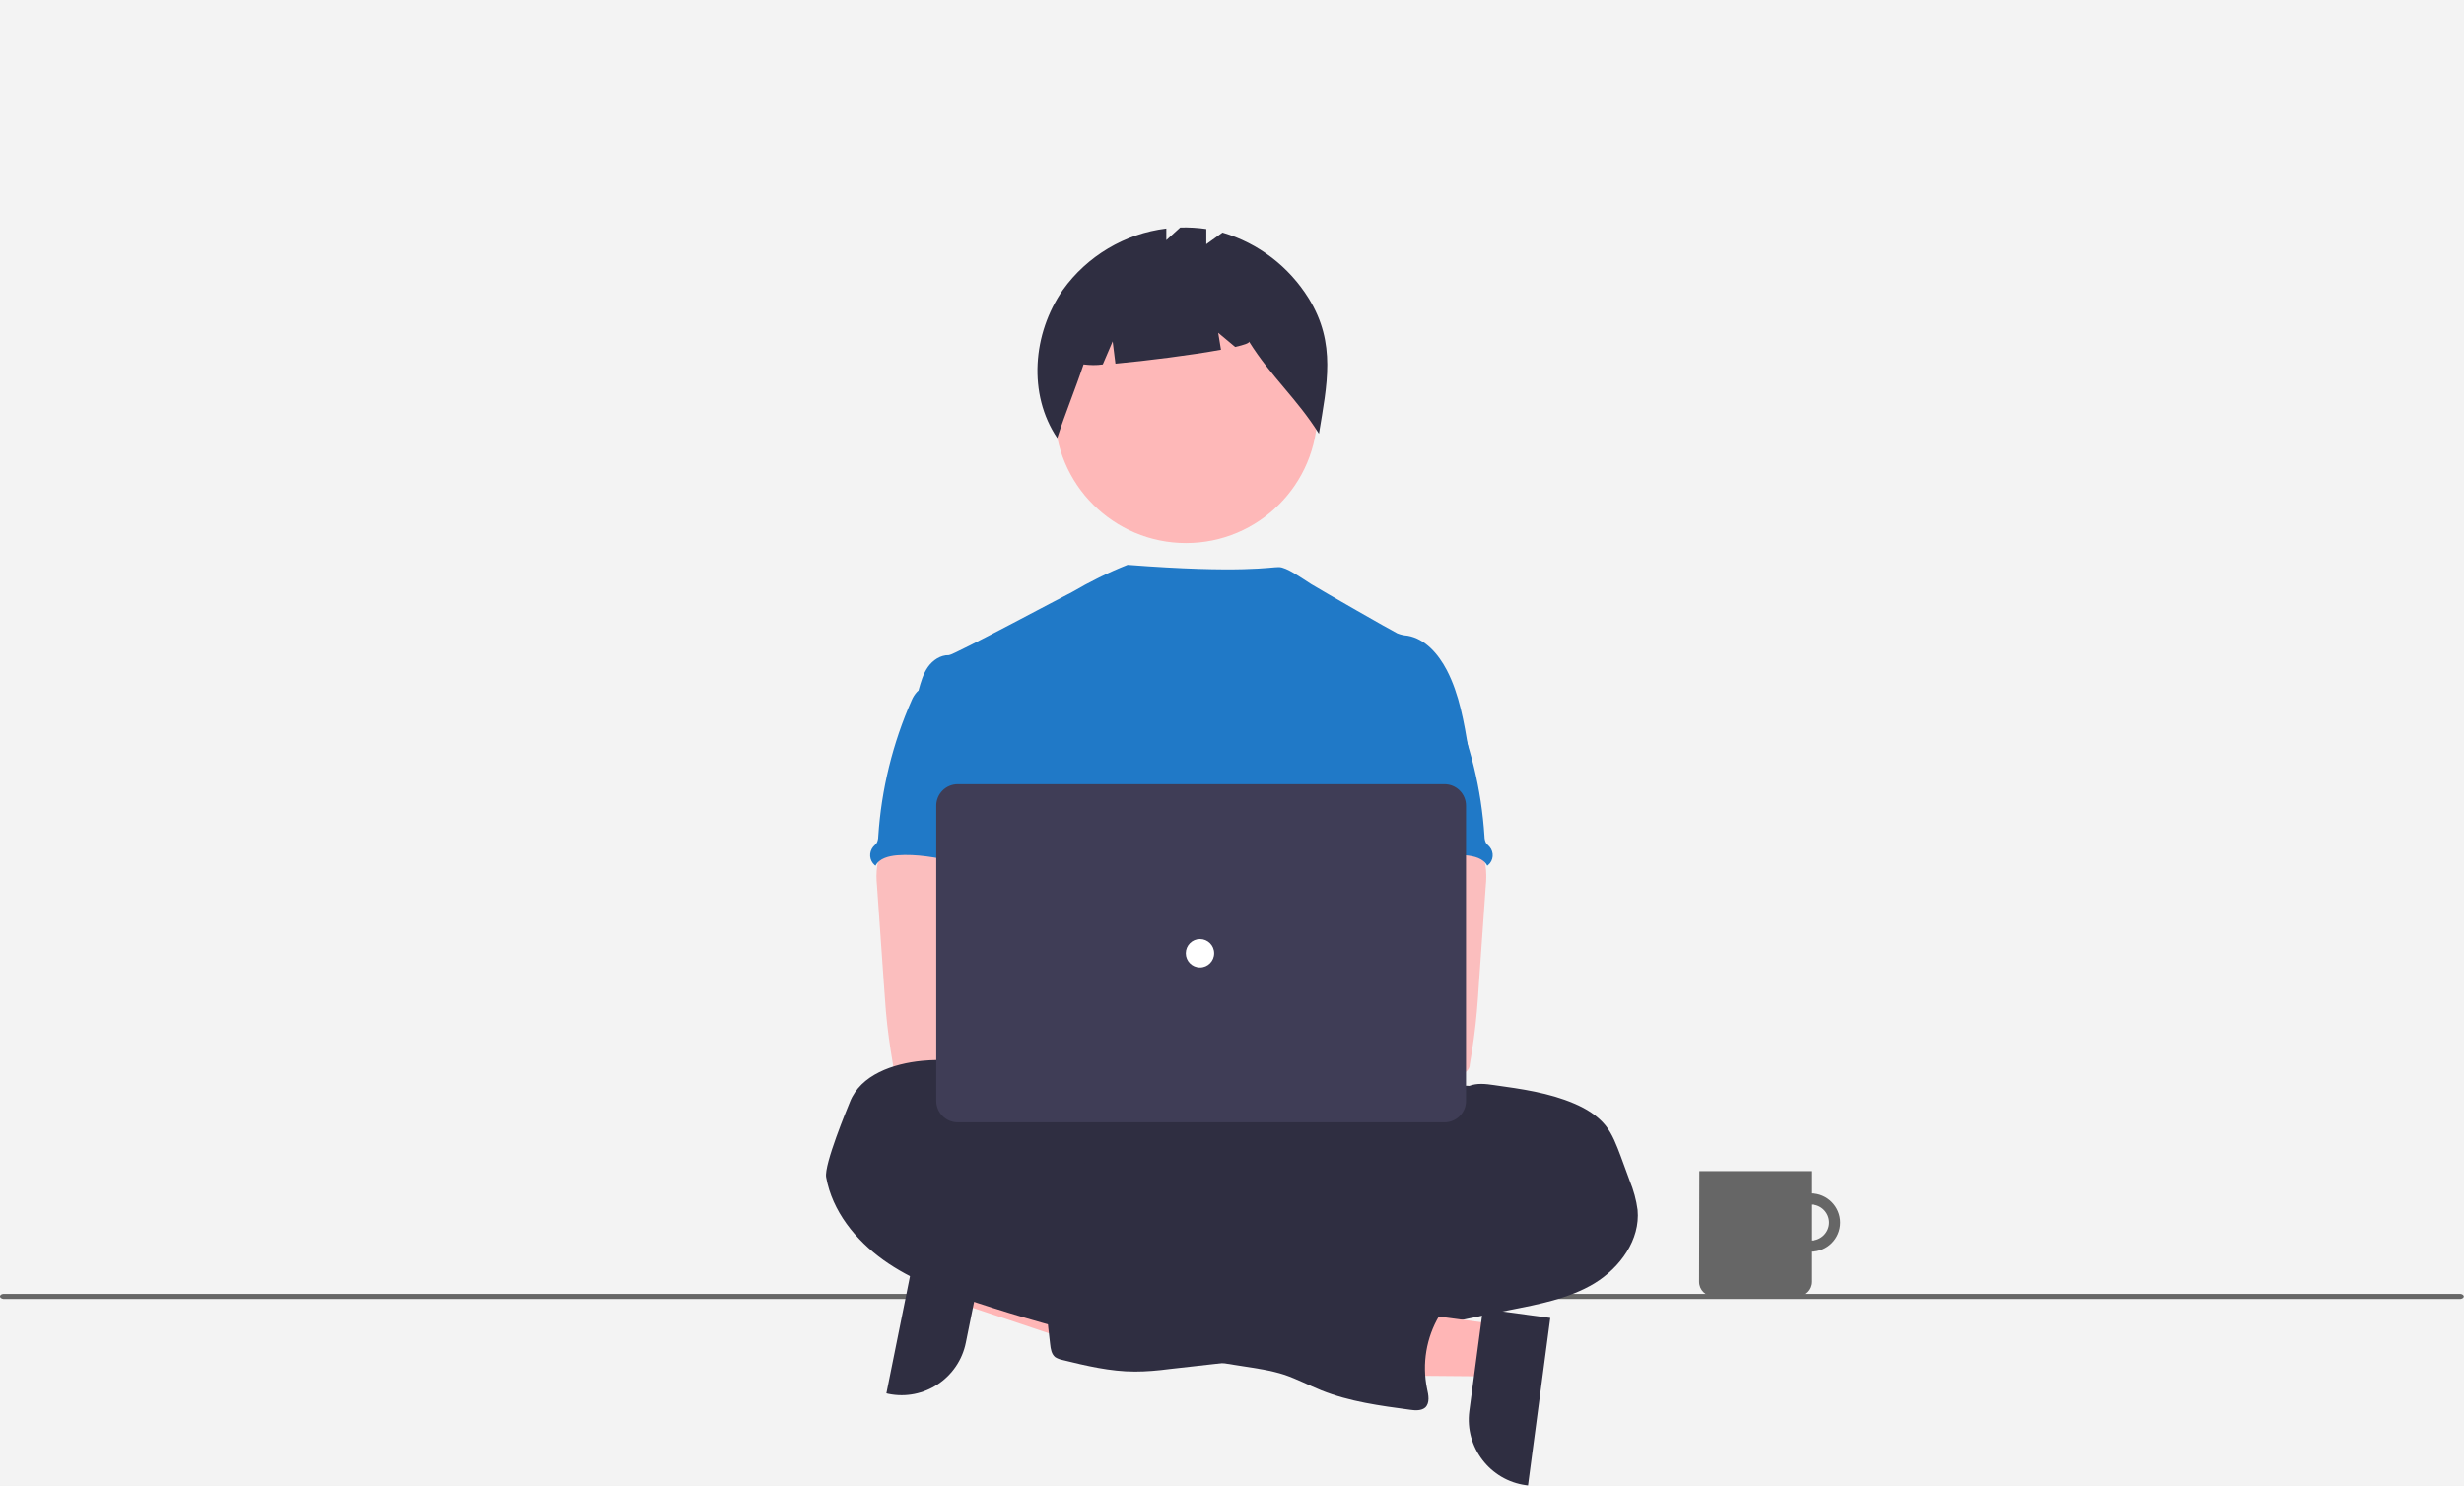
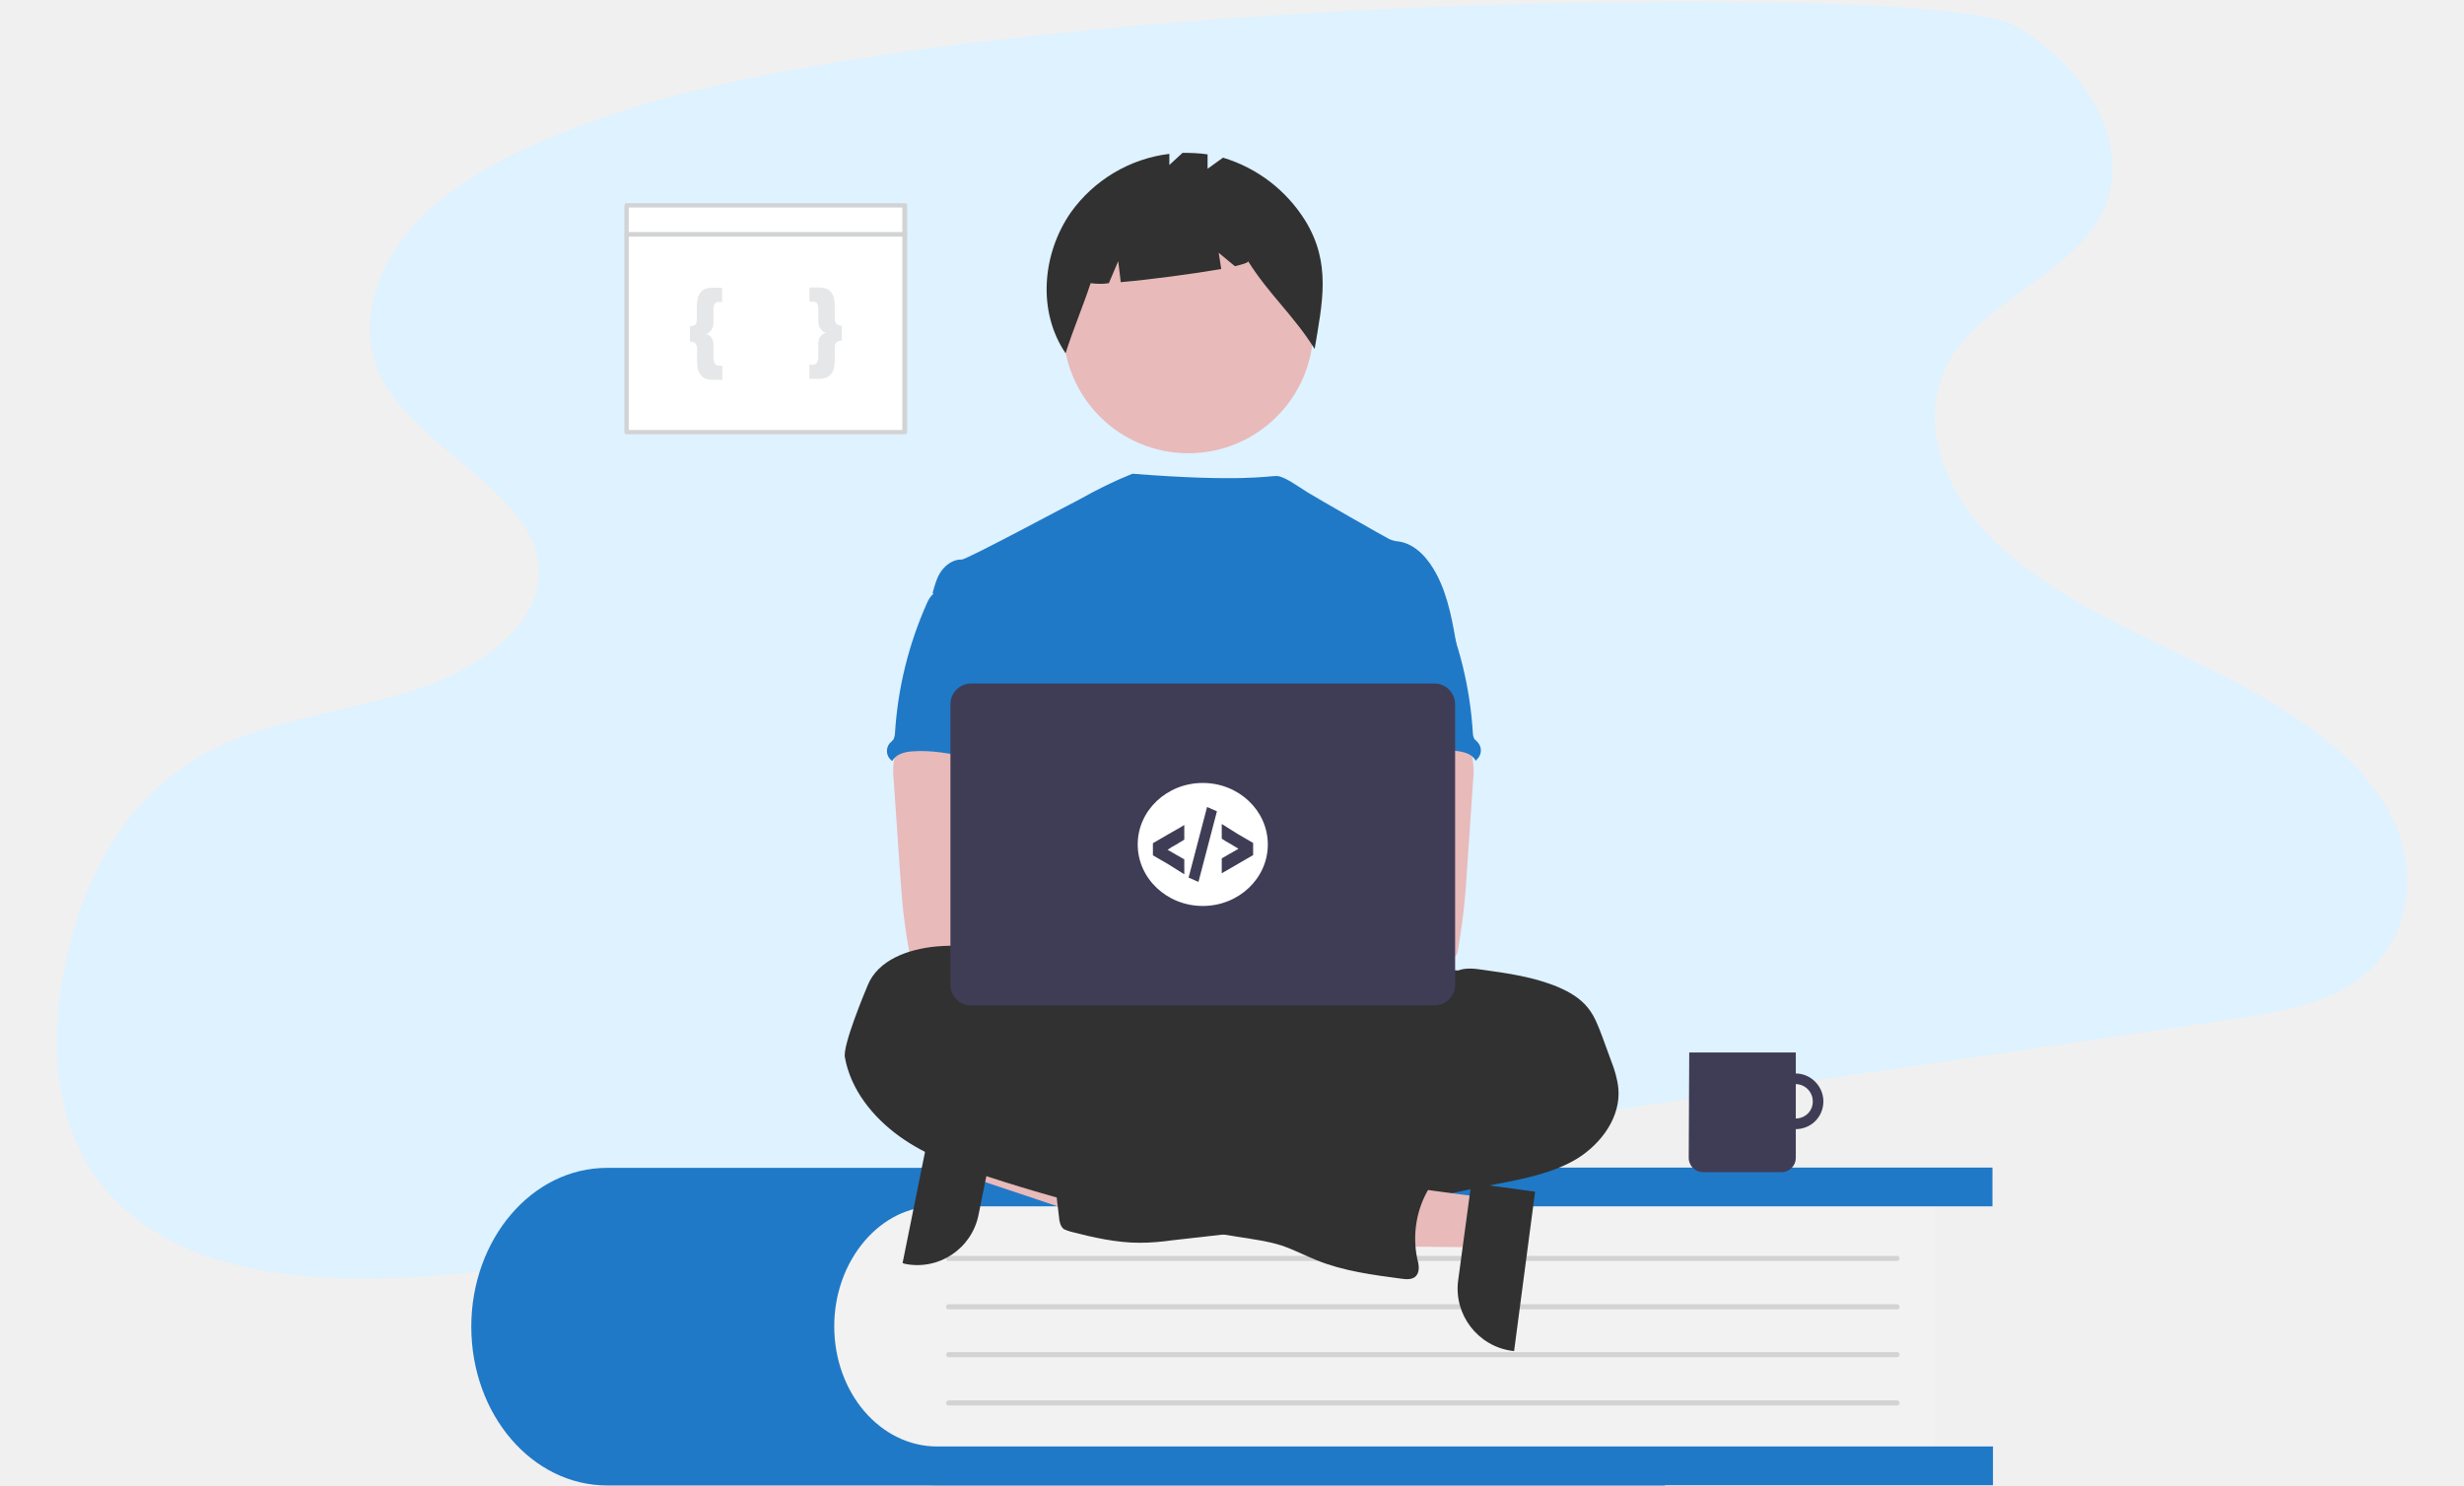
<svg xmlns="http://www.w3.org/2000/svg" version="1.1" id="e7334088-53de-4589-99a2-090044ddfc90" x="0px" y="0px" viewBox="0 0 973.5 587" style="enable-background:new 0 0 973.5 587;" xml:space="preserve">
  <style type="text/css">
- 	.st0{fill:#F3F3F3;}
- 	.st1{fill:#666666;}
- 	.st2{fill:#FFB6B6;}
- 	.st3{fill:#2F2E41;}
- 	.st4{fill:#FEB8B8;}
- 	.st5{fill:#2079C7;}
- 	.st6{fill:#FBBEBE;}
- 	.st7{fill:#3F3D56;}
- 	.st8{fill:#FFFFFF;}
+ 	.st0{fill:#DEF2FF;}
+ 	.st1{fill:#2079C7;}
+ 	.st2{fill:#F2F2F2;}
+ 	.st3{fill:none;}
+ 	.st4{fill:none;stroke:#D3D3D3;stroke-width:2;stroke-linecap:round;stroke-miterlimit:10;}
+ 	.st5{fill:#E8BABA;}
+ 	.st6{fill:#313131;}
+ 	.st7{fill:#FBBEBE;}
+ 	.st8{fill:#3F3D56;}
+ 	.st9{fill:#FFFFFF;}
+ 	.st10{fill:#D1D3D4;}
+ 	.st11{fill:#E6E7E8;}
</style>
-   <rect x="0" class="st0" width="973.5" height="587" />
-   <g id="f9b32178-6d95-472d-b482-6662972666de">
-     <path id="f4b94a19-cbe0-459a-95a6-6ea3b3d72055" class="st1" d="M715.6,471.6c-6.3,0-11.5,5.1-11.5,11.5s5.1,11.5,11.5,11.5   c6.3,0,11.5-5.1,11.5-11.5l0,0l0,0C727.1,476.8,721.9,471.6,715.6,471.6z M715.6,490.2c-3.9,0-7.1-3.2-7.1-7.1   c0-3.9,3.2-7.1,7.1-7.1c3.9,0,7.1,3.2,7.1,7.1c0,0,0,0,0,0v0C722.7,487,719.5,490.2,715.6,490.2z" />
-     <path id="abc0e0b3-f22e-4bee-9929-c6879640924e" class="st1" d="M671.4,462.8h44.2v43.7c0,3.2-2.6,5.8-5.8,5.8c0,0,0,0,0,0h-32.7   c-3.2,0-5.8-2.6-5.8-5.8c0,0,0,0,0,0L671.4,462.8L671.4,462.8z" />
+   <g>
+     <g>
+       <path class="st0" d="M238.7,46.3C212.3,55.6,186,67,167.6,84.8s-27.7,43.5-16.7,64.9c14.9,28.7,61.8,45.3,62,76.4    c0.3,22.2-25.4,39.3-51,47.2c-25.8,8.1-54.2,11-77.6,22.7c-35.2,17.8-51.8,52.3-58.6,85.5c-7.1,34.4-4.2,73.5,26,98.4    c37.5,30.9,99.5,27.5,152.7,20.8c70.9-8.8,141.5-19.2,212.1-29.6C571,448.4,725.7,425.6,880.4,403c16.5-2.5,33.9-5.2,47.4-13.3    c26.8-16.2,29.1-49.6,13.4-73.5c-15.7-23.9-44.3-40.2-72.9-54.1c-28.5-14-58.7-27.3-80.2-48.1c-21.5-20.7-32.1-51.4-15.8-75    c13.8-20,43.2-30.7,56.1-51c16.9-26.9-2.5-61-33.2-78.2S378.4-2.9,238.7,46.3z" />
+     </g>
+     <g>
+       <g>
+         <g>
+           <path class="st1" d="M657.8,587H239.9c-29.7,0-53.7-28-53.7-62.8c0-17.3,6.1-33.1,15.7-44.3c9.7-11.4,23.1-18.4,38-18.4h417.8      L657.8,587L657.8,587z" />
+           <path class="st2" d="M373.7,469.8H763c0.6,0,1,0.5,1,1v106.6c0,0.6-0.5,1-1,1H373.7c-26.8,0-48.6-21.7-48.6-48.6v-11.5      C325.2,491.5,346.9,469.8,373.7,469.8z" />
+           <path class="st1" d="M341.5,490.5c-7.3,8.6-11.9,20.5-11.9,33.6c0,26.3,18.2,47.5,40.7,47.5h417.1v15.3h-418      c-29.7,0-53.7-28-53.7-62.8c0-17.3,6.1-33.1,15.7-44.3c9.6-11.2,23.1-18.4,38-18.4h417.8v15.3h-417      C358.9,476.5,348.8,481.9,341.5,490.5z" />
+           <g>
+             <g>
+               <line class="st3" x1="374.8" y1="554.4" x2="749.5" y2="554.4" />
+               <line class="st4" x1="374.8" y1="554.4" x2="749.5" y2="554.4" />
+             </g>
+             <g>
+               <line class="st3" x1="374.8" y1="535.3" x2="749.5" y2="535.3" />
+               <line class="st4" x1="374.8" y1="535.3" x2="749.5" y2="535.3" />
+             </g>
+             <g>
+               <line class="st3" x1="374.8" y1="516.4" x2="749.5" y2="516.4" />
+               <line class="st4" x1="374.8" y1="516.4" x2="749.5" y2="516.4" />
+             </g>
+             <g>
+               <line class="st3" x1="374.8" y1="497.3" x2="749.5" y2="497.3" />
+               <line class="st4" x1="374.8" y1="497.3" x2="749.5" y2="497.3" />
+             </g>
+           </g>
+         </g>
+       </g>
+       <g>
+         <polygon class="st5" points="387.1,445.7 383.2,465.1 455.8,489.4 461.6,460.8    " />
+         <path class="st6" d="M394.3,442l-7.7,38.1l0,0c-2.7,13.4-15.8,22.1-29.2,19.3l-0.8-0.3l12.6-62.4L394.3,442z" />
+         <circle id="fd4e5ab9-ffc8-4bbb-9267-3af70c31dae1_1_" class="st5" cx="469.5" cy="129.7" r="49.4" />
+         <path id="a8c9bbe2-1461-49cf-8211-f8d251166dc5_1_" class="st6" d="M515.7,87.2c-7.5-12-18.9-20.8-32.5-24.9l-6.1,4.4V61     c-3.3-0.5-6.6-0.6-9.9-0.6l-5.2,4.8v-4.4c-15.7,1.9-29.8,10.4-38.9,23.1c-11.4,16.4-13.3,39.2-2.1,55.7c3-9.5,6.8-18.3,9.9-27.7     c2.4,0.3,4.8,0.4,7.2,0l3.7-8.7l1,8.3c11.5-1,28.8-3.3,39.7-5.2l-1-6.4l6.4,5.3c3.3-0.8,5.3-1.4,5.2-2     c8.2,13.1,18.1,21.5,26.3,34.7C522.5,119.4,526,104,515.7,87.2z" />
+         <ellipse id="f6be96d1-713f-4c17-812c-ecd79c56fe95_1_" class="st6" cx="485.6" cy="417.5" rx="127.3" ry="35.6" />
+         <path class="st1" d="M575.8,256.8c-1.8-10.2-3.4-20.7-8.2-29.8c-3.2-6.1-8.1-11.9-14.8-13c-1.4-0.1-2.5-0.4-3.8-0.9     c-2-1-28.3-16-32.5-18.6c-3.7-2.3-9.2-6.4-12.1-6.4c-2.9-0.1-13.9,2.5-57-0.9c-7.2,2.9-14.3,6.4-21,10.2     c-0.1-0.1-44.7,23.9-46.4,23.7c-3.2-0.1-6.1,1.9-8,4.4c-1.8,2.5-2.7,5.7-3.5,8.7c9.7,21.6,18.6,43.3,28.4,64.9     c0.5,0.9,0.6,1.8,0.6,2.7c-0.3,1-0.6,1.9-1.3,2.7c-4.8,7.6-4.5,17.3-4,26.3c0.5,9.1,1.1,18.4-2.9,26.5c-1,2.1-2.5,4.3-3.5,6.4     c-2.5,5.1-3.3,21.1-1.9,26.5l178.5,5.2C558.6,385.3,575.8,256.8,575.8,256.8z" />
+         <path id="eb41f72e-aba6-4a16-bf55-c7027d2f1a4b_1_" class="st5" d="M353.2,300.5c-0.4,2.5-0.4,5.2-0.1,7.8l2.5,36.6     c0.3,3.4,0.5,6.9,0.8,10.4c0.6,6.7,1.5,13.4,2.7,20c0.1,2,1.8,3.5,3.7,3.4c11.2,2.4,22.9,2.3,34.4,1.6c17.6-1,62.4-2.9,65.2-6.4     c2.8-3.5,1.1-9.3-2.4-12.3c-3.5-2.9-62.8-9.9-62.8-9.9c0.6-4.5,2.3-8.8,4-13.3c2.9-7.7,5.7-15.7,5.8-23.9     c0.1-8.2-3-16.9-9.9-21.7c-5.6-3.9-12.8-4.5-19.6-4.4c-4.9,0.1-13.4-1-18.1,0.9C356,291,353.9,297,353.2,300.5z" />
+         <path id="a363f2f7-2464-40a1-ad01-344825aa0b75_1_" class="st6" d="M576.1,383.5c2.9-1.1,6.2-0.8,9.5-0.3     c10.2,1.4,20.6,2.9,30.1,6.9c4.4,1.9,8.7,4.4,11.7,8.2c2.7,3.3,4.2,7.6,5.7,11.5l3.4,9.3c1.4,3.5,2.5,7.2,2.9,11     c1,11.2-6.6,21.7-16.2,27.7c-9.6,5.8-21,8-32,10.1s-22.1,4.5-33.1,7.2c-5.2,1.4-10.4,2.4-15.7,3c-11.9,1.4-24.1-0.6-35.2,3.3     c-4.4,1.5-8.8,3.9-13.4,4.9c-3,0.6-6.2,1.1-9.3,1.4l-21.2,2.4c-4.3,0.6-8.7,1-13,1c-9.2,0-18.4-2.1-27.3-4.4     c-1-0.3-1.9-0.6-2.7-1c-1.4-1.1-1.8-3.2-1.9-4.8c-1-8-1.8-15.9-2.4-23.9c-0.3-2.5-0.4-5.4,1-7.6c1.8-2.7,5.2-3.5,8.3-4     c13.4-2.1,27-3.2,40.7-2.9c5.2-5.2,13.8-5.2,20.5-8c2.5-1.1,4.8-2.5,7.2-3.9c12.1-7.1,25.6-11.4,39.7-12.5     c2.8-0.1,5.4-0.5,8.1-1.1c5.2-1.6,10-6.1,15.4-4.9c0.6-1.8,1.1-4.3,2.7-5.6c0.8-0.6,1.8-1,2.4-1.8c1.5-1.5,1.6-3.9,1.4-6.1     c-0.3-2.1-0.8-4.3-0.3-6.3c0.3-0.8,0.6-1.5,1-2.1C566.7,385.4,570.8,383,576.1,383.5z" />
+         <path id="b53ad979-99f4-4c6e-a0f8-957060c42096_1_" class="st1" d="M368.2,235.2c-0.9,1-1.5,2-2,3.2     c-7.2,16.2-11.5,33.5-12.6,51.3c0,0.9-0.3,1.8-0.6,2.5c-0.4,0.5-0.9,1-1.4,1.4c-1.8,2.1-1.5,5.2,0.6,6.9c0.1,0.1,0.3,0.1,0.3,0.3     c1.4-2.8,4.9-3.7,8.1-3.9c14.9-1.1,29.6,5.8,44.6,5.2c-1-3.7-2.5-7.2-3.4-10.9c-3.8-16.4,5.7-34.4-0.1-50.1     c-1.1-3.2-3.2-6.3-6.2-7.7c-1.3-0.5-2.5-0.9-4-1c-3.8-0.6-11.4-3.7-14.9-2.5c-1.4,0.5-1.9,1.8-3,2.5     C371.8,233.3,369.5,233.7,368.2,235.2z" />
+         <path id="a1197c30-bfd4-4098-bcf9-2468e7a33bf1_1_" class="st5" d="M575.9,289.5c-4.4-1.9-13-0.8-18.1-0.9     c-6.8-0.3-14,0.6-19.6,4.4c-6.8,4.8-9.9,13.4-9.9,21.7c0.1,8.3,2.9,16.2,5.8,23.9c1.6,4.4,3.4,8.7,4,13.3c0,0-59.1,7.1-62.8,9.9     c-3.7,2.9-5.2,8.7-2.4,12.3s88.2,7.2,99.4,4.8c2,0.1,3.7-1.5,3.7-3.4c1.1-6.7,2.1-13.3,2.7-20c0.3-3.4,0.6-6.8,0.8-10.4l2.5-36.6     c0.3-2.5,0.3-5.2-0.1-7.8C581.5,297,579.5,291,575.9,289.5z" />
+         <path id="ebe46053-6aac-4aa7-8615-21a6fa79538d_1_" class="st1" d="M561.9,232.2c-1.1-0.8-1.6-2-3-2.5     c-3.7-1.1-11.2,1.8-14.9,2.5c-1.4,0.3-2.7,0.6-4,1c-3,1.4-5.1,4.4-6.2,7.7c-5.8,15.8,3.7,33.7-0.1,50.1     c-0.9,3.7-2.4,7.2-3.4,10.9c14.9,0.6,29.7-6.4,44.6-5.2c3.2,0.3,6.7,1.1,8.1,3.9c0.1-0.1,0.3-0.1,0.3-0.3     c2.1-1.8,2.4-4.8,0.6-6.9c-0.5-0.5-1-1-1.4-1.4c-0.4-0.8-0.6-1.6-0.6-2.5c-1.1-17.7-5.3-35.1-12.6-51.3c-0.5-1.1-1.1-2.3-2-3.2     C565.8,233.7,563.6,233.3,561.9,232.2z" />
+         <polygon class="st5" points="586.9,473.3 584.4,492.9 507.6,492.1 511.5,463.2    " />
+         <path class="st6" d="M606.5,470.9l-8.3,63l-0.8-0.1c-13.5-1.8-23.1-14.3-21.3-27.8l0,0l5.2-38.5L606.5,470.9z" />
+         <path id="a0b0f7ea-4ed9-4447-aa64-e2335b2c3196_1_" class="st6" d="M406.4,393.4c0,0.9-1.4,0-1.5-1c-1-7.2-6.7-13.1-13.4-16     c-6.7-2.9-14.1-3-21.5-2.4c-10.9,1-23.1,5.2-27.2,15.4c-1,2.4-9.9,23.6-9,28.4c2.3,12.8,11,23.6,21.5,31.2s22.9,12,35.1,16     c32.5,10.6,65.8,18.7,99.7,23.9c5.6,0.9,11,1.6,16.3,3.3c4.7,1.6,9.1,3.9,13.8,5.8c10.6,4.3,22.2,5.8,33.5,7.3     c1.9,0.3,4.2,0.4,5.6-0.9c1.8-1.8,1.3-4.7,0.6-7.2c-1.9-9.3-0.3-19.2,4.5-27.3c1.9-3.3,4.4-6.4,4-10.2c-0.4-4.3-4.8-7.5-9.1-8.1     s-8.7,0.3-13,0.9c-1.4,0.4-3,0.3-4.4-0.5c-0.6-0.5-1.3-1-1.8-1.5c-6.1-5.9-15.3-7.2-22.7-3.2c-1.6,0.9-4-1-5.6-1.8l-18.7-8.5     c-21.5-9.7-43.1-19.6-65.8-25.6c-1.8-0.4-3.5-1-5.1-2.1c-1.1-0.9-1.9-2.1-2.9-3c-2.3-2.1-5.4-2.9-8.2-4.4     C408.8,400.2,405.8,396.5,406.4,393.4z" />
+         <circle class="st7" cx="454.9" cy="367.2" r="13.4" />
+         <circle class="st7" cx="484.5" cy="367.2" r="13.4" />
+         <path class="st8" d="M566.7,397.3H383.6c-4.4,0-8.1-3.7-8.1-8.1v-111c0-4.4,3.7-8.1,8.1-8.1h183.2c4.4,0,8.1,3.7,8.1,8.1v111.2     C574.8,393.6,571.3,397.3,566.7,397.3z" />
+       </g>
+     </g>
+     <g id="f9b32178-6d95-472d-b482-6662972666de_1_">
+       <path id="f4b94a19-cbe0-459a-95a6-6ea3b3d72055_1_" class="st8" d="M709.4,424.2c-6.1,0-11,4.8-11,11s4.8,11,11,11    c6.1,0,11-4.8,11-11l0,0l0,0C720.4,429.3,715.5,424.2,709.4,424.2z M709.4,442c-3.7,0-6.8-3-6.8-6.8s3-6.8,6.8-6.8    c3.7,0,6.8,3,6.8,6.8l0,0l0,0C716.3,439,713.2,442,709.4,442z" />
+       <path id="abc0e0b3-f22e-4bee-9929-c6879640924e_1_" class="st8" d="M667.4,415.9h42.1v41.7c0,3-2.5,5.6-5.6,5.6l0,0h-31.1    c-3,0-5.6-2.5-5.6-5.6l0,0L667.4,415.9L667.4,415.9z" />
+     </g>
  </g>
-   <path id="e24b6f19-a0a0-4e73-9cfc-bbb7635ad236" class="st1" d="M972.2,513.3H1.3c-0.8-0.1-1.4-0.6-1.3-1.1c0.1-0.5,0.6-0.8,1.3-0.9  h970.8c0.8,0.1,1.4,0.6,1.3,1.1C973.4,512.8,972.8,513.2,972.2,513.3z" />
  <g>
-     <polygon class="st2" points="382.1,494.4 378,514.7 454.3,540.2 460.4,510.2  " />
-     <path class="st3" d="M389.7,490.5l-8.1,40l0,0c-2.8,14.1-16.6,23.2-30.6,20.3l-0.8-0.2l13.2-65.5L389.7,490.5z" />
-     <circle id="fd4e5ab9-ffc8-4bbb-9267-3af70c31dae1" class="st4" cx="468.6" cy="162.7" r="51.9" />
-     <path id="a8c9bbe2-1461-49cf-8211-f8d251166dc5" class="st3" d="M517.1,118c-7.8-12.6-19.9-21.9-34.1-26.1l-6.4,4.6v-6   c-3.4-0.5-6.9-0.7-10.3-0.6l-5.5,5v-4.6c-16.4,2-31.3,10.9-40.9,24.3c-11.9,17.2-13.9,41.1-2.2,58.5c3.2-9.9,7.1-19.2,10.4-29.1   c2.5,0.3,5.1,0.4,7.6,0l3.9-9.1l1.1,8.8c12.1-1.1,30.2-3.4,41.7-5.5l-1.1-6.7l6.7,5.6c3.5-0.8,5.6-1.5,5.5-2.1   c8.6,13.8,19,22.6,27.6,36.4C524.3,151.9,528,135.7,517.1,118z" />
-     <ellipse id="f6be96d1-713f-4c17-812c-ecd79c56fe95" class="st3" cx="485.5" cy="464.8" rx="133.6" ry="37.4" />
-     <path class="st5" d="M580.2,296.1c-1.8-10.7-3.6-21.7-8.6-31.3c-3.3-6.3-8.5-12.4-15.5-13.6c-1.4-0.1-2.7-0.4-4-0.9   c-2.1-1-29.7-16.8-34.1-19.5c-3.8-2.4-9.7-6.7-12.7-6.7c-3-0.1-14.6,2.6-59.8-0.9c-7.6,3-15,6.7-22,10.8   c-0.1-0.1-46.9,25-48.6,24.9c-3.3-0.1-6.4,2-8.3,4.7c-1.9,2.7-2.8,6-3.7,9.2c10.2,22.7,19.5,45.5,29.8,68.2   c0.5,0.9,0.7,1.8,0.7,2.8c-0.2,1-0.6,2-1.3,2.8c-5,8-4.8,18.2-4.3,27.6c0.5,9.5,1.2,19.4-3,27.9c-1.1,2.3-2.6,4.5-3.7,6.8   c-2.6,5.3-3.5,22.1-2,27.8l187.3,5.4C562.2,430.9,580.2,296.1,580.2,296.1z" />
-     <path id="eb41f72e-aba6-4a16-bf55-c7027d2f1a4b" class="st6" d="M346.6,342c-0.4,2.7-0.4,5.4-0.1,8.2l2.7,38.5   c0.3,3.6,0.5,7.3,0.8,10.9c0.6,7,1.6,14,2.8,21c0.1,2.1,1.8,3.7,3.8,3.6c11.8,2.5,24,2.4,36.1,1.7c18.4-1,65.5-3,68.4-6.7   s1.2-9.8-2.5-12.8S392.7,396,392.7,396c0.6-4.8,2.4-9.3,4.2-13.9c3.1-8.1,6-16.5,6.1-25.1s-3.2-17.8-10.3-22.8   c-5.8-4.1-13.4-4.8-20.5-4.7c-5.2,0.1-14.1-1.1-18.9,0.9C349.5,332.1,347.3,338.3,346.6,342z" />
-     <path id="a363f2f7-2464-40a1-ad01-344825aa0b75" class="st3" d="M580.5,429.1c3.1-1.2,6.5-0.8,9.9-0.3c10.7,1.5,21.6,3,31.6,7.3   c4.7,2,9.1,4.7,12.3,8.6c2.8,3.5,4.4,7.9,6,12.1l3.6,9.8c1.5,3.7,2.6,7.6,3.1,11.5c1.1,11.8-6.9,22.8-17,29   c-10.1,6.1-22,8.3-33.6,10.6c-11.6,2.3-23.2,4.8-34.8,7.5c-5.4,1.4-10.9,2.5-16.4,3.2c-12.4,1.4-25.3-0.7-37,3.4   c-4.7,1.6-9.3,4.1-14.1,5.2c-3.2,0.7-6.5,1.2-9.8,1.5L462,541c-4.5,0.6-9.1,1-13.6,1c-9.7,0-19.3-2.3-28.7-4.6   c-1-0.2-2-0.6-2.8-1.1c-1.5-1.2-1.8-3.3-2-5.1c-1-8.4-1.8-16.7-2.5-25.1c-0.2-2.7-0.4-5.7,1.1-7.9c1.9-2.8,5.5-3.7,8.8-4.2   c14.1-2.3,28.4-3.3,42.7-3c5.4-5.4,14.4-5.5,21.5-8.4c2.6-1.2,5.1-2.6,7.6-4.1c12.7-7.4,26.9-11.9,41.6-13.1   c2.9-0.1,5.7-0.5,8.5-1.2c5.5-1.7,10.5-6.4,16.2-5.2c0.7-1.9,1.2-4.5,2.8-5.8c0.8-0.7,1.8-1.1,2.5-1.9c1.6-1.6,1.7-4.1,1.5-6.3   s-0.8-4.5-0.2-6.6c0.2-0.8,0.6-1.6,1-2.3C570.7,431.1,574.9,428.6,580.5,429.1z" />
-     <path id="b53ad979-99f4-4c6e-a0f8-957060c42096" class="st5" d="M362.3,273.4c-0.9,1-1.6,2.1-2.1,3.3c-7.5,17-12,35.2-13.2,53.8   c0,0.9-0.2,1.8-0.6,2.6c-0.4,0.5-0.9,1-1.4,1.5c-1.8,2.2-1.6,5.4,0.6,7.3c0.1,0.1,0.2,0.1,0.3,0.2c1.5-2.9,5.2-3.8,8.5-4.1   c15.7-1.2,31,6.1,46.8,5.5c-1.1-3.8-2.7-7.5-3.6-11.4c-4-17.3,6-36-0.1-52.6c-1.2-3.3-3.3-6.6-6.5-8.1c-1.3-0.5-2.7-0.9-4.2-1.1   c-4-0.7-11.9-3.8-15.7-2.6c-1.4,0.5-2,1.8-3.2,2.6C366.1,271.5,363.7,271.9,362.3,273.4z" />
-     <path id="a1197c30-bfd4-4098-bcf9-2468e7a33bf1" class="st6" d="M580.3,330.4c-4.7-2-13.7-0.8-18.9-0.9c-7.1-0.2-14.7,0.6-20.5,4.7   c-7.1,5-10.4,14.1-10.3,22.8c0.1,8.7,3,17,6.1,25.1c1.7,4.6,3.6,9.1,4.2,13.9c0,0-62.1,7.4-65.9,10.4s-5.4,9.1-2.5,12.8   s92.6,7.5,104.4,5c2.1,0.1,3.8-1.6,3.8-3.6c1.2-7,2.2-13.9,2.8-21c0.3-3.6,0.6-7.2,0.8-10.9l2.7-38.5c0.3-2.7,0.3-5.5-0.1-8.2   C586.2,338.3,584.1,332.1,580.3,330.4z" />
-     <path id="ebe46053-6aac-4aa7-8615-21a6fa79538d" class="st5" d="M565.6,270.3c-1.2-0.8-1.7-2.1-3.2-2.6c-3.8-1.2-11.8,1.8-15.7,2.6   c-1.4,0.2-2.8,0.6-4.2,1.1c-3.2,1.5-5.3,4.7-6.5,8.1c-6.1,16.6,3.9,35.4-0.1,52.6c-0.9,3.9-2.5,7.6-3.6,11.4   c15.7,0.6,31.1-6.8,46.8-5.5c3.3,0.3,7,1.2,8.5,4.1c0.1-0.1,0.2-0.1,0.3-0.2c2.2-1.8,2.5-5.1,0.6-7.3c-0.5-0.5-1-1-1.4-1.5   c-0.4-0.8-0.6-1.7-0.6-2.6c-1.2-18.6-5.6-36.8-13.2-53.8c-0.5-1.2-1.2-2.4-2.1-3.3C569.8,271.9,567.4,271.5,565.6,270.3z" />
-     <polygon class="st2" points="591.9,523.4 589.2,543.9 508.6,543.2 512.7,512.8  " />
-     <path class="st3" d="M612.5,520.8l-8.8,66.2l-0.8-0.1c-14.2-1.9-24.2-15-22.4-29.2l0,0l5.4-40.5L612.5,520.8z" />
-     <path id="a0b0f7ea-4ed9-4447-aa64-e2335b2c3196" class="st3" d="M402.4,439.5c0,0.9-1.5,0-1.6-1c-1-7.6-7-13.8-14-16.8   s-14.9-3.2-22.5-2.5c-11.4,1.1-24.3,5.5-28.5,16.2c-1,2.5-10.3,24.8-9.4,29.8c2.4,13.4,11.6,24.8,22.6,32.7s24,12.6,36.9,16.9   c34.1,11.2,69.1,19.6,104.6,25c5.8,0.9,11.6,1.7,17.1,3.5c4.9,1.7,9.5,4.1,14.4,6.1c11.2,4.5,23.3,6.1,35.2,7.7   c2,0.3,4.4,0.4,5.9-0.9c1.9-1.8,1.3-4.9,0.7-7.5c-2-9.8-0.3-20.1,4.8-28.7c2-3.4,4.6-6.8,4.2-10.7c-0.4-4.5-5-7.8-9.5-8.5   s-9.1,0.3-13.6,0.9c-1.5,0.4-3.2,0.2-4.6-0.5c-0.7-0.5-1.3-1-1.8-1.6c-6.4-6.2-16-7.5-23.9-3.3c-1.7,0.9-4.2-1.1-5.9-1.9l-19.6-8.9   c-22.6-10.2-45.2-20.5-69.1-26.9c-1.9-0.4-3.7-1.1-5.3-2.2c-1.2-0.9-2-2.2-3.1-3.2c-2.4-2.3-5.7-3.1-8.6-4.7   C405,446.6,401.8,442.7,402.4,439.5z" />
-     <circle class="st6" cx="453.3" cy="412" r="14" />
-     <circle class="st6" cx="484.3" cy="412" r="14" />
-     <path class="st7" d="M570.7,443.5H378.4c-4.7,0-8.5-3.8-8.5-8.5V318.4c0-4.7,3.8-8.5,8.5-8.5h192.3c4.7,0,8.5,3.8,8.5,8.5v116.7   C579.2,439.7,575.4,443.5,570.7,443.5z" />
-     <circle id="e793da3b-cee2-4a15-ae11-6dab45a6c728" class="st8" cx="474.1" cy="376.7" r="5.6" />
+     <path class="st9" d="M475.2,358c14.2,0,25.7-10.9,25.7-24.3c0-13.4-11.5-24.3-25.7-24.3s-25.7,10.9-25.7,24.3   C449.5,347.1,461,358,475.2,358z" />
+     <g>
+       <path class="st8" d="M461.7,341.6l-6.2-3.6v-4.8l6.2-3.6c2-1.2,4.2-2.3,6.2-3.6v5.8c-1.1,0.6-2.2,1.4-3.3,2    c-1.1,0.6-2.2,1.2-3.3,2l3.3,1.9l3.3,1.9v5.9L461.7,341.6z" />
+       <path class="st8" d="M469.6,346.8l7.3-27.9l3.9,1.7l-7.3,27.9L469.6,346.8z" />
+       <path class="st8" d="M488.9,329.5l6.2,3.6v4.8l-6.2,3.6l-6.2,3.6v-5.9l3.3-1.9l3.3-1.9c-1.1-0.6-2.2-1.4-3.3-2    c-1.1-0.6-2.2-1.2-3.3-2v-5.8L488.9,329.5z" />
+     </g>
+   </g>
+   <g>
+     <g>
+       <path class="st9" d="M357.4,81.2H247.6v89.6h109.9V81.2z" />
+       <path class="st10" d="M357.4,171.6H247.6c-0.2,0-0.5-0.2-0.7-0.2c-0.2-0.2-0.2-0.3-0.2-0.7V81.2c0-0.2,0.2-0.5,0.2-0.7    c0.2-0.2,0.3-0.2,0.7-0.2h109.9c0.2,0,0.5,0.2,0.7,0.2c0.2,0.2,0.2,0.3,0.2,0.7v89.6c0,0.2-0.2,0.5-0.2,0.7    C358,171.4,357.6,171.6,357.4,171.6z M248.4,169.9h108.1V82H248.4V169.9z" />
+       <path class="st10" d="M357.4,93.5H247.6c-0.2,0-0.5-0.2-0.7-0.2c-0.2-0.2-0.2-0.3-0.2-0.7c0-0.3,0.2-0.5,0.2-0.7    c0.2-0.2,0.3-0.2,0.7-0.2h109.9c0.2,0,0.5,0.2,0.7,0.2c0.2,0.2,0.2,0.3,0.2,0.7c0,0.2-0.2,0.5-0.2,0.7    C358,93.3,357.6,93.5,357.4,93.5z" />
+     </g>
+     <g>
+       <path class="st11" d="M272.7,128.9c0.7,0,1.4-0.2,1.9-0.5c0.5-0.3,0.7-1,0.7-2.3v-5.4c0-0.9,0.2-1.7,0.3-2.6    c0.2-0.9,0.5-1.6,1-2.3c0.5-0.7,1.2-1.2,1.9-1.6c0.9-0.3,1.7-0.5,2.8-0.5h4v5.6H284c-0.3,0-0.7,0-0.9,0.2    c-0.3,0.2-0.5,0.3-0.7,0.5c-0.3,0.5-0.5,1.2-0.5,1.7v5.6c0,0.7-0.2,1.4-0.3,2.1c-0.2,0.5-0.5,1-0.9,1.4s-0.7,0.7-1,0.9    s-0.7,0.3-1,0.3c0.3,0,0.7,0.2,1,0.3c0.3,0.2,0.9,0.5,1,0.7c0.9,0.9,1.2,2.1,1.2,3.3v5.6c0,0.5,0.2,1.2,0.5,1.7    c0.2,0.3,0.3,0.5,0.7,0.7c0.3,0.2,0.5,0.2,0.9,0.2h1.4v5.6h-4c-1,0-1.9-0.2-2.8-0.5c-0.7-0.3-1.4-0.9-1.9-1.6    c-0.5-0.7-0.9-1.4-1-2.3s-0.3-1.7-0.3-2.6v-5.4c0-0.3,0-0.9-0.2-1.2c-0.2-0.3-0.3-0.7-0.7-1c-0.5-0.3-1.2-0.5-1.9-0.5v-6.1H272.7z    " />
+       <path class="st11" d="M332.6,134.6c-0.7,0-1.4,0.2-1.9,0.5c-0.3,0.3-0.5,0.7-0.7,1c-0.2,0.3-0.2,0.9-0.2,1.2v5.4    c0,0.9-0.2,1.7-0.3,2.6s-0.5,1.6-1,2.3c-0.5,0.7-1.2,1.2-1.9,1.6c-0.9,0.3-1.7,0.5-2.8,0.5h-4v-5.6h1.4c0.3,0,0.7,0,0.9-0.2    c0.3-0.2,0.5-0.3,0.7-0.7c0.3-0.5,0.5-1.2,0.5-1.7V136c0-0.7,0.2-1.4,0.3-2.1c0.2-0.5,0.5-1,0.9-1.4c0.3-0.3,0.7-0.5,1-0.7    c0.3-0.2,0.7-0.3,1-0.3c-0.3,0-0.7-0.2-1-0.3c-0.3-0.2-0.9-0.5-1-0.9c-0.3-0.3-0.7-0.9-0.9-1.4c-0.2-0.7-0.3-1.4-0.3-2.1v-5.2    c0-0.7-0.2-1.2-0.5-1.7c-0.2-0.2-0.3-0.5-0.7-0.5c-0.3-0.2-0.5-0.2-0.9-0.2h-1.4v-5.6h4c1,0,1.9,0.2,2.8,0.5    c0.7,0.3,1.4,0.9,1.9,1.6c0.5,0.7,0.9,1.4,1,2.3c0.2,0.9,0.3,1.7,0.3,2.6v5.4c0,0.3,0,0.9,0.2,1.2s0.3,0.7,0.7,1    c0.5,0.3,1.2,0.5,1.9,0.5V134.6z" />
+     </g>
  </g>
</svg>
